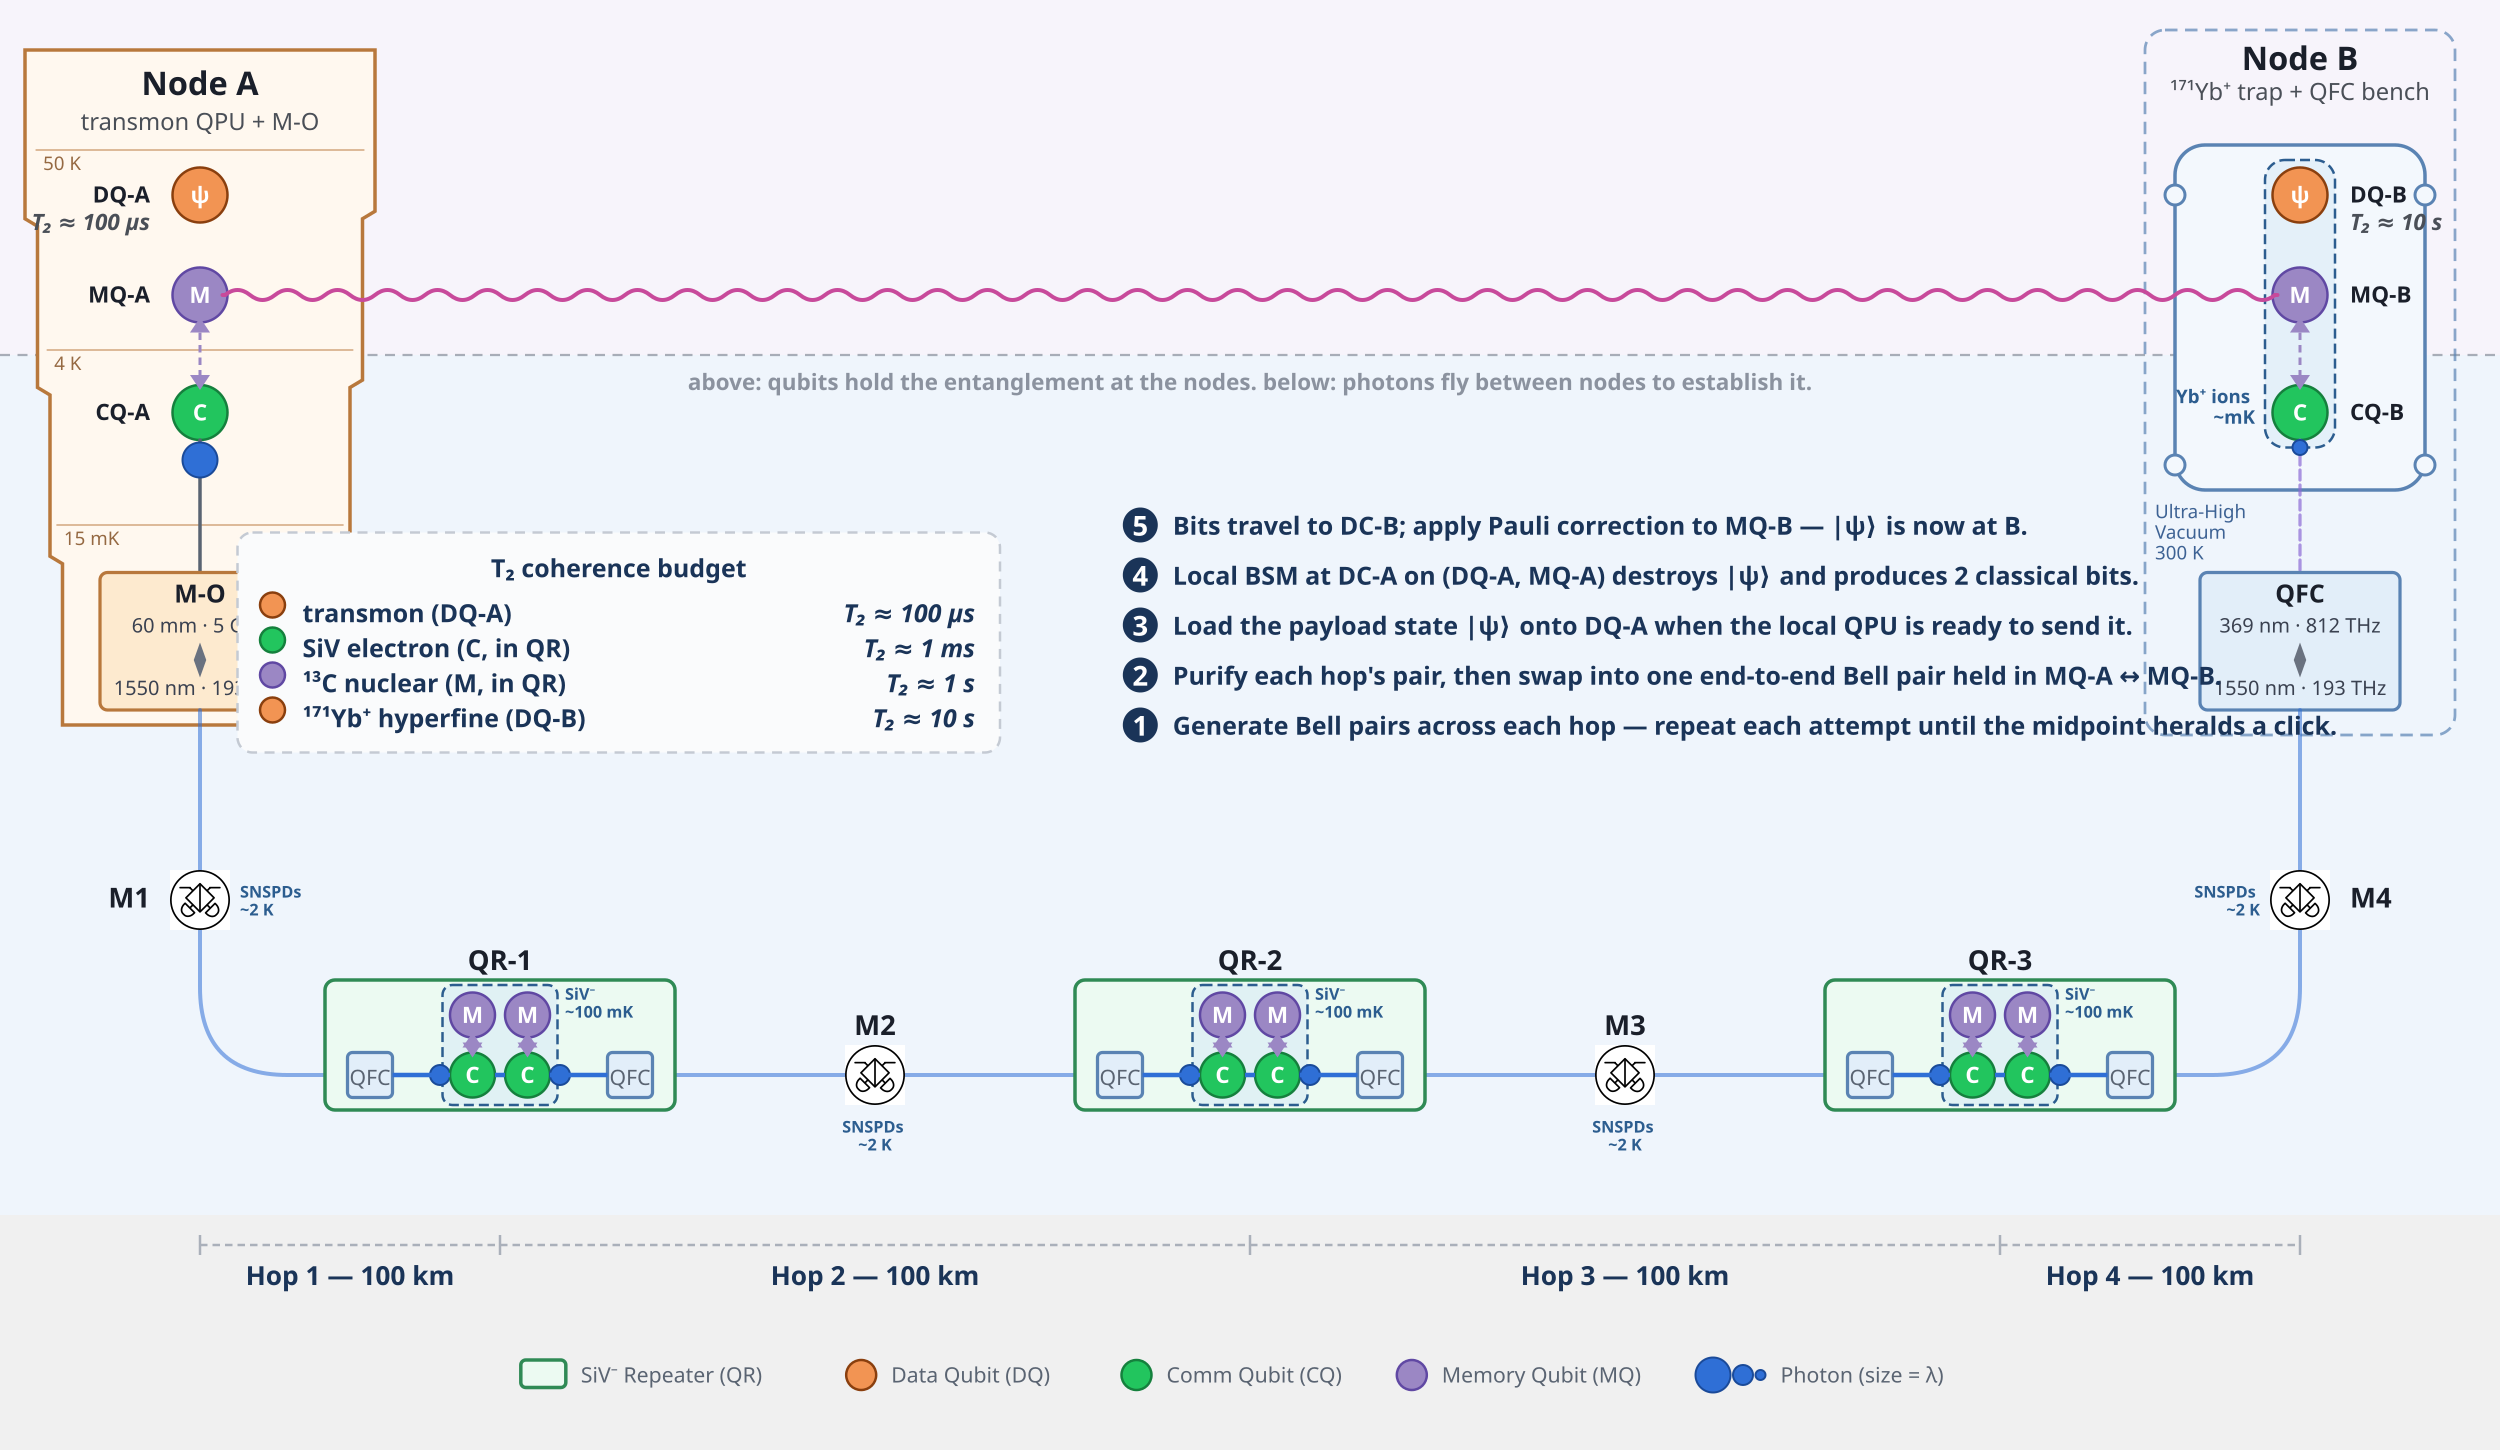
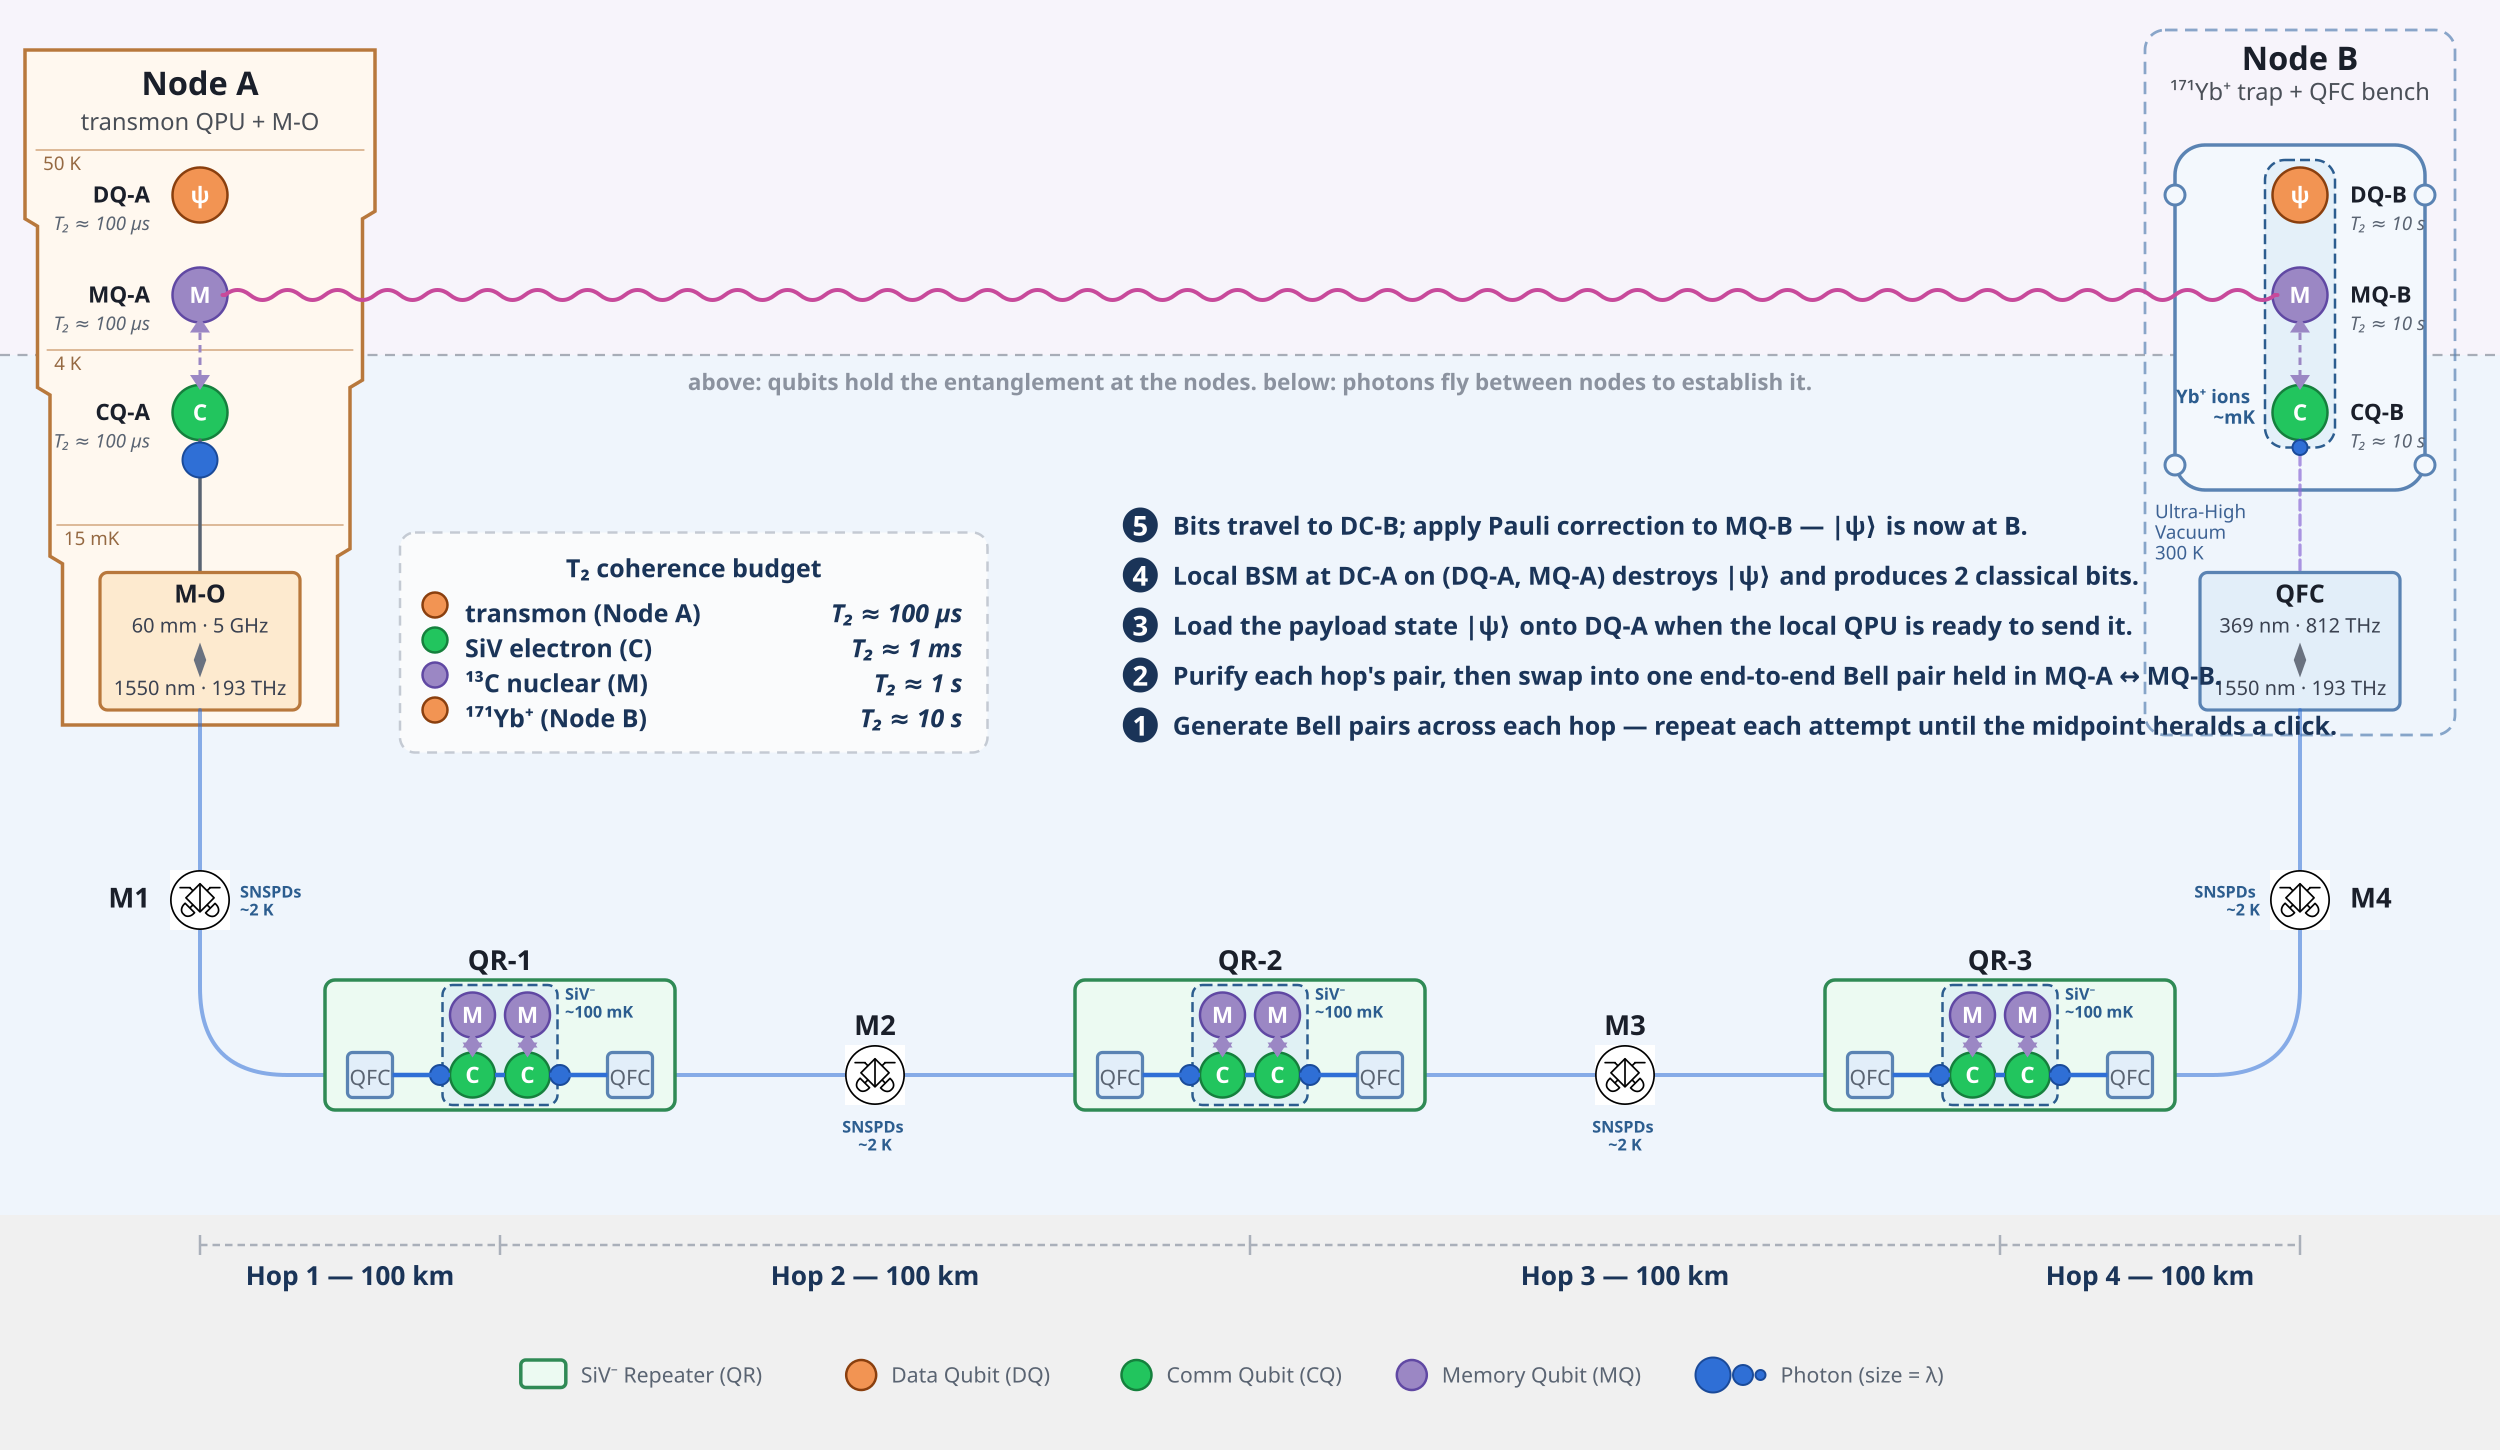
<svg xmlns="http://www.w3.org/2000/svg" viewBox="0 0 1000 580" role="img">
  <defs>
    <style>
  .vessel-A   { fill: #fff8ef; stroke: #b8783c; stroke-width: 1.4; }
  .vessel-B   { fill: #f3f8fd; stroke: #5a83b3; stroke-width: 1.4; }
  .nodeB-bdy  { fill: none; stroke: #5a83b3; stroke-width: 1.1; stroke-dasharray: 5 3; opacity: 0.7; }
  .repeater   { fill: #ecfaf2; stroke: #2f8a55; stroke-width: 1.4; }
  .m2o-blk    { fill: #fdeacf; stroke: #b8783c; stroke-width: 1.3; }
  .qfc-blk    { fill: #e2eef9; stroke: #5a83b3; stroke-width: 1.3; }
  .viewport   { fill: #f3f8fd; stroke: #5a83b3; stroke-width: 1.2; }
  .cold-zone  { fill: #d6e8f6; fill-opacity: 0.55; stroke: #2c5d8f; stroke-width: 1.0; stroke-dasharray: 4 2; }
  .cold-tag   { font: 700 7.5px sans-serif; fill: #2c5d8f; text-anchor: middle; }
+   .t2-tag     { font: italic 7.5px sans-serif; fill: #5a6472; }
  .plate      { stroke: #b8783c; stroke-width: 0.7; opacity: 0.55; }

  .data       { fill: #f29453; stroke: #8a3f0e; stroke-width: 1; }
  .comm       { fill: #22c55e; stroke: #15803d; stroke-width: 1; }
  .memory     { fill: #9b87c4; stroke: #6048a3; stroke-width: 1; }
  .photon     { fill: #2f6fd6; stroke: #1a4a99; stroke-width: 0.8; }

  .node-ttl   { font: 700 13px sans-serif; fill: #1a1f2a; text-anchor: middle; }
  .node-sub   { font: 9.5px sans-serif; fill: #4a4f57; text-anchor: middle; }
  .lbl        { font: 600 11px sans-serif; fill: #1a1f2a; text-anchor: middle; }
  .blk-ttl    { font: 700 10px sans-serif; fill: #1a1f2a; text-anchor: middle; }
  .blk-line   { font: 8px sans-serif; fill: #3a4150; text-anchor: middle; }
  .plate-tag  { font: 7.5px sans-serif; fill: #8a5a30; text-anchor: start; opacity: 0.9; }
  .mini       { font: 8.5px sans-serif; fill: #5a6472; text-anchor: middle; }
  .qbit-in    { font: 700 9px sans-serif; fill: #ffffff; text-anchor: middle; dominant-baseline: middle; }
  .qbit-side  { font: 600 9px sans-serif; fill: #1a1f2a; }
  .km         { font: 600 9px sans-serif; fill: #5a6472; text-anchor: middle; }
  .hop        { font: 700 10.5px sans-serif; fill: #1a3458; text-anchor: middle; }
  .midline    { stroke: #aab0ba; stroke-width: 1; fill: none; stroke-dasharray: 3 2; }
  .swap-link  { stroke: #9b87c4; stroke-width: 1.2; fill: none; stroke-dasharray: 3 2; }

  .plane-matter    { fill: #f7f4fb; }
  .plane-photonic  { fill: #eff5fc; }
  .interface-line  { stroke: #6a7280; stroke-width: 0.9; fill: none; stroke-dasharray: 4 3; opacity: 0.55; }
  .plane-tag       { font: 700 9px sans-serif; fill: #6a7280; opacity: 0.75; }

  .fiber           { stroke: #5a6472; stroke-width: 1.4; fill: none; stroke-linecap: round; stroke-linejoin: round; }
  .fiber--quantum  { stroke: #2f6fd6; stroke-width: 1.6; fill: none; stroke-linecap: round; stroke-linejoin: round; opacity: 0.55; }
  .fiber--stub     { stroke: #2f6fd6; stroke-width: 1.8; fill: none; stroke-linecap: butt; }
  .fiber--uv       { stroke: #8c6ad6; stroke-width: 1.3; fill: none; stroke-linecap: round; stroke-dasharray: 4 2; opacity: 0.7; }

  /* End-to-end entanglement wavy line between MQ-A and MQ-B (workspace
     convention — magenta sinusoid; see /entanglement, /swapping). */
  .entanglement    { stroke: #c84a9b; stroke-width: 1.6; fill: none; stroke-linecap: round; }
  .entanglement-lbl{ font: 600 9px sans-serif; fill: #c84a9b; text-anchor: middle; }

  /* Numbered teleportation-protocol steps overlaid on the figure.
     dominant-baseline: central on BOTH the badge number and the caption
     text — otherwise the caption defaults to baseline-aligned (visual
     centre above y) while the badge number is geometrically centred at y,
     leaving the digits sitting visibly lower than the words. */
  .step-num   { font: 700 11px sans-serif; fill: #ffffff; text-anchor: middle; dominant-baseline: central; }
  .step-num-bg{ fill: #1a3458; stroke: none; }
  .step-txt   { font: 600 10px sans-serif; fill: #1a3458; text-anchor: start; dominant-baseline: central; }
</style>
    <symbol id="quisp-bsa-white" viewBox="0 0 100 100" overflow="visible">
      <rect x="0" y="0" width="100" height="100" fill="#ffffff" />
      <g transform="rotate(180 50 50)">
        <g id="layer1" transform="translate(-31.46088,77.69216)">
          <g id="g20029" transform="matrix(2.837529,0,0,2.837529,-4.74348,-1217.76)">
            <circle style="fill:none;stroke:#000000;stroke-width:1;stroke-miterlimit:4;stroke-dasharray:none" id="circle19883" cx="30.38" cy="419.403" r="17.121" />
            <rect style="fill:none;stroke:#000000;stroke-width:1;stroke-linejoin:round;stroke-miterlimit:4;stroke-dasharray:none" id="rect19885" width="11.686" height="11.686" x="-324.797" y="-281.833" ry="0" transform="rotate(-135)" />
            <path id="path19887" style="fill:none;stroke:#000000;stroke-width:1;stroke-linejoin:round;stroke-miterlimit:4;stroke-dasharray:none" d="m 20.283,411.291 c -1.34,1.34 -1.049,3.788 0.652,5.489 l 0.614,0.614 5.536,-5.536 -0.614,-0.614 c -1.701,-1.701 -4.149,-1.992 -5.489,-0.652 z" />
            <path id="path19889" style="fill:none;stroke:#000000;stroke-width:1;stroke-linejoin:round;stroke-miterlimit:4;stroke-dasharray:none" d="m 39.687,410.683 c -1.34,-1.34 -3.788,-1.049 -5.489,0.652 l -0.614,0.614 5.536,5.536 0.614,-0.614 c 1.701,-1.701 1.992,-4.149 0.652,-5.489 z" />
            <path style="fill:none;stroke:#000000;stroke-width:1;stroke-linecap:butt;stroke-linejoin:miter;stroke-miterlimit:4;stroke-dasharray:none;stroke-opacity:1" d="M 30.38,428.952 V 412.425" id="path19891" />
            <path style="fill:none;stroke:#000000;stroke-width:1;stroke-linecap:butt;stroke-linejoin:miter;stroke-miterlimit:4;stroke-dasharray:none;stroke-opacity:1" d="m 24.318,414.627 1.952,1.952" id="path19893" />
            <path style="fill:none;stroke:#000000;stroke-width:1;stroke-linecap:butt;stroke-linejoin:miter;stroke-miterlimit:4;stroke-dasharray:none;stroke-opacity:1" d="m 36.352,414.717 -1.952,1.952" id="path19895" />
            <path style="fill:none;stroke:#000000;stroke-width:1;stroke-linecap:butt;stroke-linejoin:miter;stroke-miterlimit:4;stroke-dasharray:none;stroke-opacity:1" d="m 34.512,424.82 1.952,1.952" id="path19897" />
            <path style="fill:none;stroke:#000000;stroke-width:1;stroke-linecap:round;stroke-linejoin:miter;stroke-miterlimit:4;stroke-dasharray:none;stroke-opacity:1" d="m 36.202,426.664 h 5.849" id="path19899" />
            <path style="fill:none;stroke:#000000;stroke-width:1;stroke-linecap:butt;stroke-linejoin:miter;stroke-miterlimit:4;stroke-dasharray:none;stroke-opacity:1" d="m 26.248,424.82 -1.952,1.952" id="path19903" />
            <path style="fill:none;stroke:#000000;stroke-width:1;stroke-linecap:round;stroke-linejoin:miter;stroke-miterlimit:4;stroke-dasharray:none;stroke-opacity:1" d="M 24.558,426.664 H 18.71" id="path19905" />
          </g>
        </g>
      </g>
    </symbol>
  </defs>
  <rect x="0" y="0" width="1000" height="142" class="plane-matter" />
  <rect x="0" y="142" width="1000" height="344" class="plane-photonic" />
  <line x1="0" y1="142" x2="1000" y2="142" class="interface-line" />
  <text x="500.0" y="156" class="plane-tag" style="text-anchor:middle">above: qubits hold the entanglement at the nodes.   below: photons fly between nodes to establish it.</text>
  <path d="M 10.0,20 L 150.0,20 L 150.0,84.5 L 145.0,87.5 L 145.0,152.0 L 140.0,155.0 L 140.0,219.5 L 135.0,222.5 L 135.0,290 L 25.0,290 L 25.0,225.5 L 20.0,222.5 L 20.0,158.0 L 15.0,155.0 L 15.0,90.5 L 10.0,87.5 L 10.0,20 Z" class="vessel-A" />
  <line x1="14.222" y1="60" x2="145.778" y2="60" class="plate" />
  <text x="17.222" y="68" class="plate-tag" style="text-anchor:start">50 K</text>
  <line x1="18.667" y1="140" x2="141.333" y2="140" class="plate" />
  <text x="21.667" y="148" class="plate-tag" style="text-anchor:start">4 K</text>
  <line x1="22.556" y1="210" x2="137.444" y2="210" class="plate" />
  <text x="25.556" y="218" class="plate-tag" style="text-anchor:start">15 mK</text>
  <text x="80" y="38" class="node-ttl" style="text-anchor:middle">Node A</text>
  <text x="80" y="52" class="node-sub" style="text-anchor:middle">transmon QPU + M-O</text>
  <circle cx="80" cy="78" r="11" class="data" />
  <text x="80" y="78" class="qbit-in" style="text-anchor:middle">ψ</text>
  <text x="60" y="81" class="qbit-side" style="text-anchor:end">DQ-A</text>
  <circle cx="80" cy="118" r="11" class="memory" />
  <text x="80" y="118" class="qbit-in" style="text-anchor:middle">M</text>
  <text x="60" y="121" class="qbit-side" style="text-anchor:end">MQ-A</text>
  <circle cx="80" cy="165" r="11" class="comm" />
  <text x="80" y="165" class="qbit-in" style="text-anchor:middle">C</text>
  <text x="60" y="168" class="qbit-side" style="text-anchor:end">CQ-A</text>
  <line x1="80" y1="133" x2="80" y2="150" class="swap-link" />
  <path d="M 76 133 L 84 133 L 80 127 Z" style="fill:#9b87c4" />
  <path d="M 76 150 L 84 150 L 80 156 Z" style="fill:#9b87c4" />
-   <text x="60" y="92" class="qbit-side" style="text-anchor:end;font-style: italic; fill: #4a4f57">T₂ ≈ 100 µs</text>
+   <text x="60" y="92" class="t2-tag" style="text-anchor:end">T₂ ≈ 100 µs</text>
+   <text x="60" y="132" class="t2-tag" style="text-anchor:end">T₂ ≈ 100 µs</text>
+   <text x="60" y="179" class="t2-tag" style="text-anchor:end">T₂ ≈ 100 µs</text>
  <line x1="80" y1="176" x2="80" y2="229" class="fiber" />
  <circle cx="80" cy="184" r="7" class="photon" />
  <rect x="40.0" y="229" width="80" height="55" rx="3" class="m2o-blk" />
  <text x="80" y="241" class="blk-ttl" style="text-anchor:middle">M-O</text>
  <text x="80" y="253" class="blk-line" style="text-anchor:middle">60 mm · 5 GHz</text>
  <path d="M 80 257 L 82.5 264 L 80 271 L 77.5 264 Z" style="fill:#6a7280" />
  <text x="80" y="278" class="blk-line" style="text-anchor:middle">1550 nm · 193 THz</text>
  <path d="M 80 284 V 395 Q 80 430 115 430 H 139" class="fiber--quantum" />
  <rect x="858.0" y="12" width="124" height="282" rx="8" class="nodeB-bdy" />
  <text x="920" y="28" class="node-ttl" style="text-anchor:middle">Node B</text>
  <text x="920" y="40" class="node-sub" style="text-anchor:middle">¹⁷¹Yb⁺ trap + QFC bench</text>
  <rect x="870.0" y="58" width="100" height="138" rx="12" class="vessel-B" />
  <circle cx="870.0" cy="78" r="4" class="viewport" />
  <circle cx="970.0" cy="78" r="4" class="viewport" />
  <circle cx="870.0" cy="186" r="4" class="viewport" />
  <circle cx="970.0" cy="186" r="4" class="viewport" />
  <rect x="906" y="64" width="28" height="115" rx="8" class="cold-zone" />
  <text x="902" y="165" class="cold-tag" style="text-anchor:end">
    <tspan x="902" dy="-0.5em">Yb⁺ ions</tspan>
    <tspan x="902" dy="1.1em">~mK</tspan>
  </text>
  <text x="862" y="215.5" class="plate-tag" style="text-anchor:start;fill:#2a5288;font-size:7.5px">
    <tspan x="862" dy="-1.1em">Ultra-High</tspan>
    <tspan x="862" dy="1.1em">Vacuum</tspan>
    <tspan x="862" dy="1.1em">300 K</tspan>
  </text>
  <circle cx="920" cy="78" r="11" class="data" />
  <text x="920" y="78" class="qbit-in" style="text-anchor:middle">ψ</text>
  <text x="940" y="81" class="qbit-side" style="text-anchor:start">DQ-B</text>
  <circle cx="920" cy="118" r="11" class="memory" />
  <text x="920" y="118" class="qbit-in" style="text-anchor:middle">M</text>
  <text x="940" y="121" class="qbit-side" style="text-anchor:start">MQ-B</text>
  <circle cx="920" cy="165" r="11" class="comm" />
  <text x="920" y="165" class="qbit-in" style="text-anchor:middle">C</text>
  <text x="940" y="168" class="qbit-side" style="text-anchor:start">CQ-B</text>
  <line x1="920" y1="133" x2="920" y2="150" class="swap-link" />
  <path d="M 916 133 L 924 133 L 920 127 Z" style="fill:#9b87c4" />
  <path d="M 916 150 L 924 150 L 920 156 Z" style="fill:#9b87c4" />
-   <text x="940" y="92" class="qbit-side" style="text-anchor:start;font-style: italic; fill: #4a4f57">T₂ ≈ 10 s</text>
+   <text x="940" y="92" class="t2-tag" style="text-anchor:start">T₂ ≈ 10 s</text>
+   <text x="940" y="132" class="t2-tag" style="text-anchor:start">T₂ ≈ 10 s</text>
+   <text x="940" y="179" class="t2-tag" style="text-anchor:start">T₂ ≈ 10 s</text>
  <line x1="920" y1="176" x2="920" y2="229" class="fiber--uv" />
  <circle cx="920" cy="179" r="3" class="photon" />
  <rect x="880.0" y="229" width="80" height="55" rx="3" class="qfc-blk" />
  <text x="920" y="241" class="blk-ttl" style="text-anchor:middle">QFC</text>
  <text x="920" y="253" class="blk-line" style="text-anchor:middle">369 nm · 812 THz</text>
  <path d="M 920 257 L 922.5 264 L 920 271 L 917.5 264 Z" style="fill:#6a7280" />
  <text x="920" y="278" class="blk-line" style="text-anchor:middle">1550 nm · 193 THz</text>
  <path d="M 920 284 V 395 Q 920 430 885 430 H 861" class="fiber--quantum" />
  <line x1="261" y1="430" x2="439" y2="430" class="fiber--quantum" />
  <line x1="561" y1="430" x2="739" y2="430" class="fiber--quantum" />
  <rect x="130.0" y="392" width="140" height="52" rx="4" class="repeater" />
  <rect x="177.0" y="394" width="46.0" height="48" rx="4" class="cold-zone" />
  <text x="200" y="388" class="lbl" style="text-anchor:middle">QR-1</text>
  <text x="226.0" y="396" class="cold-tag" style="text-anchor:start;font-size:6.5px">
    <tspan x="226.0" dy="0.6em">SiV⁻</tspan>
    <tspan x="226.0" dy="1.1em">~100 mK</tspan>
  </text>
  <rect x="139" y="421" width="18" height="18" rx="2" class="qfc-blk" />
  <text x="148" y="434" class="mini" style="text-anchor:middle">QFC</text>
  <circle cx="176.0" cy="430" r="4" class="photon" />
  <circle cx="189.0" cy="430" r="9" class="comm" />
  <text x="189.0" y="430" class="qbit-in" style="text-anchor:middle">C</text>
  <circle cx="211.0" cy="430" r="9" class="comm" />
  <text x="211.0" y="430" class="qbit-in" style="text-anchor:middle">C</text>
  <circle cx="224.0" cy="430" r="4" class="photon" />
  <rect x="243" y="421" width="18" height="18" rx="2" class="qfc-blk" />
  <text x="252" y="434" class="mini" style="text-anchor:middle">QFC</text>
  <circle cx="189.0" cy="406" r="9" class="memory" />
  <text x="189.0" y="406" class="qbit-in" style="text-anchor:middle">M</text>
  <circle cx="211.0" cy="406" r="9" class="memory" />
  <text x="211.0" y="406" class="qbit-in" style="text-anchor:middle">M</text>
  <line x1="189.0" y1="419" x2="189.0" y2="417" class="swap-link" />
  <path d="M 185.0 419 L 193.0 419 L 189.0 413 Z" style="fill:#9b87c4" />
  <path d="M 185.0 417 L 193.0 417 L 189.0 423 Z" style="fill:#9b87c4" />
  <line x1="211.0" y1="419" x2="211.0" y2="417" class="swap-link" />
  <path d="M 207.0 419 L 215.0 419 L 211.0 413 Z" style="fill:#9b87c4" />
  <path d="M 207.0 417 L 215.0 417 L 211.0 423 Z" style="fill:#9b87c4" />
  <line x1="157" y1="430" x2="180.0" y2="430" class="fiber--stub" />
  <line x1="220.0" y1="430" x2="243" y2="430" class="fiber--stub" />
  <line x1="198.0" y1="430" x2="202.0" y2="430" class="fiber--stub" />
  <rect x="430.0" y="392" width="140" height="52" rx="4" class="repeater" />
  <rect x="477.0" y="394" width="46.0" height="48" rx="4" class="cold-zone" />
  <text x="500" y="388" class="lbl" style="text-anchor:middle">QR-2</text>
  <text x="526.0" y="396" class="cold-tag" style="text-anchor:start;font-size:6.5px">
    <tspan x="526.0" dy="0.6em">SiV⁻</tspan>
    <tspan x="526.0" dy="1.1em">~100 mK</tspan>
  </text>
  <rect x="439" y="421" width="18" height="18" rx="2" class="qfc-blk" />
  <text x="448" y="434" class="mini" style="text-anchor:middle">QFC</text>
  <circle cx="476.0" cy="430" r="4" class="photon" />
  <circle cx="489.0" cy="430" r="9" class="comm" />
  <text x="489.0" y="430" class="qbit-in" style="text-anchor:middle">C</text>
  <circle cx="511.0" cy="430" r="9" class="comm" />
  <text x="511.0" y="430" class="qbit-in" style="text-anchor:middle">C</text>
  <circle cx="524.0" cy="430" r="4" class="photon" />
  <rect x="543" y="421" width="18" height="18" rx="2" class="qfc-blk" />
  <text x="552" y="434" class="mini" style="text-anchor:middle">QFC</text>
  <circle cx="489.0" cy="406" r="9" class="memory" />
  <text x="489.0" y="406" class="qbit-in" style="text-anchor:middle">M</text>
  <circle cx="511.0" cy="406" r="9" class="memory" />
  <text x="511.0" y="406" class="qbit-in" style="text-anchor:middle">M</text>
  <line x1="489.0" y1="419" x2="489.0" y2="417" class="swap-link" />
  <path d="M 485.0 419 L 493.0 419 L 489.0 413 Z" style="fill:#9b87c4" />
  <path d="M 485.0 417 L 493.0 417 L 489.0 423 Z" style="fill:#9b87c4" />
  <line x1="511.0" y1="419" x2="511.0" y2="417" class="swap-link" />
  <path d="M 507.0 419 L 515.0 419 L 511.0 413 Z" style="fill:#9b87c4" />
  <path d="M 507.0 417 L 515.0 417 L 511.0 423 Z" style="fill:#9b87c4" />
  <line x1="457" y1="430" x2="480.0" y2="430" class="fiber--stub" />
  <line x1="520.0" y1="430" x2="543" y2="430" class="fiber--stub" />
  <line x1="498.0" y1="430" x2="502.0" y2="430" class="fiber--stub" />
  <rect x="730.0" y="392" width="140" height="52" rx="4" class="repeater" />
  <rect x="777.0" y="394" width="46.0" height="48" rx="4" class="cold-zone" />
  <text x="800" y="388" class="lbl" style="text-anchor:middle">QR-3</text>
  <text x="826.0" y="396" class="cold-tag" style="text-anchor:start;font-size:6.5px">
    <tspan x="826.0" dy="0.6em">SiV⁻</tspan>
    <tspan x="826.0" dy="1.1em">~100 mK</tspan>
  </text>
  <rect x="739" y="421" width="18" height="18" rx="2" class="qfc-blk" />
  <text x="748" y="434" class="mini" style="text-anchor:middle">QFC</text>
  <circle cx="776.0" cy="430" r="4" class="photon" />
  <circle cx="789.0" cy="430" r="9" class="comm" />
  <text x="789.0" y="430" class="qbit-in" style="text-anchor:middle">C</text>
  <circle cx="811.0" cy="430" r="9" class="comm" />
  <text x="811.0" y="430" class="qbit-in" style="text-anchor:middle">C</text>
  <circle cx="824.0" cy="430" r="4" class="photon" />
  <rect x="843" y="421" width="18" height="18" rx="2" class="qfc-blk" />
  <text x="852" y="434" class="mini" style="text-anchor:middle">QFC</text>
  <circle cx="789.0" cy="406" r="9" class="memory" />
  <text x="789.0" y="406" class="qbit-in" style="text-anchor:middle">M</text>
  <circle cx="811.0" cy="406" r="9" class="memory" />
  <text x="811.0" y="406" class="qbit-in" style="text-anchor:middle">M</text>
  <line x1="789.0" y1="419" x2="789.0" y2="417" class="swap-link" />
  <path d="M 785.0 419 L 793.0 419 L 789.0 413 Z" style="fill:#9b87c4" />
  <path d="M 785.0 417 L 793.0 417 L 789.0 423 Z" style="fill:#9b87c4" />
  <line x1="811.0" y1="419" x2="811.0" y2="417" class="swap-link" />
  <path d="M 807.0 419 L 815.0 419 L 811.0 413 Z" style="fill:#9b87c4" />
  <path d="M 807.0 417 L 815.0 417 L 811.0 423 Z" style="fill:#9b87c4" />
  <line x1="757" y1="430" x2="780.0" y2="430" class="fiber--stub" />
  <line x1="820.0" y1="430" x2="843" y2="430" class="fiber--stub" />
  <line x1="798.0" y1="430" x2="802.0" y2="430" class="fiber--stub" />
  <use href="#quisp-bsa-white" x="68.0" y="348.0" width="24" height="24" />
  <text x="60.0" y="363" class="lbl" style="text-anchor:end">M1</text>
  <use href="#quisp-bsa-white" x="908.0" y="348.0" width="24" height="24" />
  <text x="940.0" y="363" class="lbl" style="text-anchor:start">M4</text>
  <use href="#quisp-bsa-white" x="338.0" y="418.0" width="24" height="24" />
  <text x="350.0" y="414.0" class="lbl" style="text-anchor:middle">M2</text>
  <use href="#quisp-bsa-white" x="638.0" y="418.0" width="24" height="24" />
  <text x="650.0" y="414.0" class="lbl" style="text-anchor:middle">M3</text>
  <text x="96" y="360" class="cold-tag" style="text-anchor:start;font-size:6.5px">
    <tspan x="96" dy="-0.15em">SNSPDs</tspan>
    <tspan x="96" dy="1.1em">~2 K</tspan>
  </text>
  <text x="904" y="360" class="cold-tag" style="text-anchor:end;font-size:6.5px">
    <tspan x="904" dy="-0.15em">SNSPDs</tspan>
    <tspan x="904" dy="1.1em">~2 K</tspan>
  </text>
  <text x="350.0" y="454" class="cold-tag" style="text-anchor:middle;font-size:6.5px">
    <tspan x="350.0" dy="-0.15em">SNSPDs</tspan>
    <tspan x="350.0" dy="1.1em">~2 K</tspan>
  </text>
  <text x="650.0" y="454" class="cold-tag" style="text-anchor:middle;font-size:6.5px">
    <tspan x="650.0" dy="-0.15em">SNSPDs</tspan>
    <tspan x="650.0" dy="1.1em">~2 K</tspan>
  </text>
  <line x1="80" y1="498" x2="200" y2="498" class="midline" />
  <text x="140.0" y="514" class="hop" style="text-anchor:middle">Hop 1 — 100 km</text>
  <line x1="200" y1="498" x2="500" y2="498" class="midline" />
  <text x="350.0" y="514" class="hop" style="text-anchor:middle">Hop 2 — 100 km</text>
  <line x1="500" y1="498" x2="800" y2="498" class="midline" />
  <text x="650.0" y="514" class="hop" style="text-anchor:middle">Hop 3 — 100 km</text>
  <line x1="800" y1="498" x2="920" y2="498" class="midline" />
  <text x="860.0" y="514" class="hop" style="text-anchor:middle">Hop 4 — 100 km</text>
  <line x1="80" y1="494" x2="80" y2="502" style="stroke:#aab0ba;stroke-width:1" />
  <line x1="200" y1="494" x2="200" y2="502" style="stroke:#aab0ba;stroke-width:1" />
  <line x1="500" y1="494" x2="500" y2="502" style="stroke:#aab0ba;stroke-width:1" />
  <line x1="800" y1="494" x2="800" y2="502" style="stroke:#aab0ba;stroke-width:1" />
  <line x1="920" y1="494" x2="920" y2="502" style="stroke:#aab0ba;stroke-width:1" />
  <line x1="89" y1="118" x2="90.0" y2="118" class="entanglement" />
  <path d="M 90.0 118 q 5.0 -4 10 0 t 10 0 t 10 0 t 10 0 t 10 0 t 10 0 t 10 0 t 10 0 t 10 0 t 10 0 t 10 0 t 10 0 t 10 0 t 10 0 t 10 0 t 10 0 t 10 0 t 10 0 t 10 0 t 10 0 t 10 0 t 10 0 t 10 0 t 10 0 t 10 0 t 10 0 t 10 0 t 10 0 t 10 0 t 10 0 t 10 0 t 10 0 t 10 0 t 10 0 t 10 0 t 10 0 t 10 0 t 10 0 t 10 0 t 10 0 t 10 0 t 10 0 t 10 0 t 10 0 t 10 0 t 10 0 t 10 0 t 10 0 t 10 0 t 10 0 t 10 0 t 10 0 t 10 0 t 10 0 t 10 0 t 10 0 t 10 0 t 10 0 t 10 0 t 10 0 t 10 0 t 10 0 t 10 0 t 10 0 t 10 0 t 10 0 t 10 0 t 10 0 t 10 0 t 10 0 t 10 0 t 10 0 t 10 0 t 10 0 t 10 0 t 10 0 t 10 0 t 10 0 t 10 0 t 10 0 t 10 0 t 10 0" class="entanglement" />
  <line x1="910.0" y1="118" x2="911" y2="118" class="entanglement" />
  <circle cx="456.12" cy="290.0" r="7" class="step-num-bg" />
  <text x="456.12" y="290.0" class="step-num" style="text-anchor:middle">1</text>
  <text x="469.12" y="290.0" class="step-txt" style="text-anchor:start">Generate Bell pairs across each hop — repeat each attempt until the midpoint heralds a click.</text>
  <circle cx="456.12" cy="270.0" r="7" class="step-num-bg" />
  <text x="456.12" y="270.0" class="step-num" style="text-anchor:middle">2</text>
  <text x="469.12" y="270.0" class="step-txt" style="text-anchor:start">Purify each hop's pair, then swap into one end-to-end Bell pair held in MQ-A ↔ MQ-B.</text>
  <circle cx="456.12" cy="250.0" r="7" class="step-num-bg" />
  <text x="456.12" y="250.0" class="step-num" style="text-anchor:middle">3</text>
  <text x="469.12" y="250.0" class="step-txt" style="text-anchor:start">Load the payload state |ψ⟩ onto DQ-A when the local QPU is ready to send it.</text>
  <circle cx="456.12" cy="230.0" r="7" class="step-num-bg" />
  <text x="456.12" y="230.0" class="step-num" style="text-anchor:middle">4</text>
  <text x="469.12" y="230.0" class="step-txt" style="text-anchor:start">Local BSM at DC-A on (DQ-A, MQ-A) destroys |ψ⟩ and produces 2 classical bits.</text>
  <circle cx="456.12" cy="210.0" r="7" class="step-num-bg" />
  <text x="456.12" y="210.0" class="step-num" style="text-anchor:middle">5</text>
  <text x="469.12" y="210.0" class="step-txt" style="text-anchor:start">Bits travel to DC-B; apply Pauli correction to MQ-B — |ψ⟩ is now at B.</text>
-   <rect x="95" y="213" width="305" height="88" rx="6" style="fill: #fafbfc; stroke: #c4cad3; stroke-width: 1; stroke-dasharray: 4 3" />
-   <text x="247.5" y="227" class="step-txt" style="text-anchor:middle;font-weight: 700">T₂ coherence budget</text>
-   <circle cx="109" cy="242" r="5" class="data" />
-   <text x="121" y="245" class="step-txt" style="text-anchor:start">transmon (DQ-A)</text>
-   <text x="390" y="245" class="step-txt" style="text-anchor:end;font-style: italic">T₂ ≈ 100 µs</text>
-   <circle cx="109" cy="256" r="5" class="comm" />
-   <text x="121" y="259" class="step-txt" style="text-anchor:start">SiV electron (C, in QR)</text>
-   <text x="390" y="259" class="step-txt" style="text-anchor:end;font-style: italic">T₂ ≈ 1 ms</text>
-   <circle cx="109" cy="270" r="5" class="memory" />
-   <text x="121" y="273" class="step-txt" style="text-anchor:start">¹³C nuclear (M, in QR)</text>
-   <text x="390" y="273" class="step-txt" style="text-anchor:end;font-style: italic">T₂ ≈ 1 s</text>
-   <circle cx="109" cy="284" r="5" class="data" />
-   <text x="121" y="287" class="step-txt" style="text-anchor:start">¹⁷¹Yb⁺ hyperfine (DQ-B)</text>
-   <text x="390" y="287" class="step-txt" style="text-anchor:end;font-style: italic">T₂ ≈ 10 s</text>
+   <rect x="160" y="213" width="235" height="88" rx="6" style="fill: #fafbfc; stroke: #c4cad3; stroke-width: 1; stroke-dasharray: 4 3" />
+   <text x="277.5" y="227" class="step-txt" style="text-anchor:middle;font-weight: 700">T₂ coherence budget</text>
+   <circle cx="174" cy="242" r="5" class="data" />
+   <text x="186" y="245" class="step-txt" style="text-anchor:start">transmon (Node A)</text>
+   <text x="385" y="245" class="step-txt" style="text-anchor:end;font-style: italic">T₂ ≈ 100 µs</text>
+   <circle cx="174" cy="256" r="5" class="comm" />
+   <text x="186" y="259" class="step-txt" style="text-anchor:start">SiV electron (C)</text>
+   <text x="385" y="259" class="step-txt" style="text-anchor:end;font-style: italic">T₂ ≈ 1 ms</text>
+   <circle cx="174" cy="270" r="5" class="memory" />
+   <text x="186" y="273" class="step-txt" style="text-anchor:start">¹³C nuclear (M)</text>
+   <text x="385" y="273" class="step-txt" style="text-anchor:end;font-style: italic">T₂ ≈ 1 s</text>
+   <circle cx="174" cy="284" r="5" class="data" />
+   <text x="186" y="287" class="step-txt" style="text-anchor:start">¹⁷¹Yb⁺ (Node B)</text>
+   <text x="385" y="287" class="step-txt" style="text-anchor:end;font-style: italic">T₂ ≈ 10 s</text>
  <rect x="208.325" y="544" width="18" height="11" rx="2" class="repeater" />
  <text x="232.325" y="553" class="mini" style="text-anchor:start">SiV⁻ Repeater (QR)</text>
  <circle cx="344.475" cy="550" r="6" class="data" />
  <text x="356.475" y="553" class="mini" style="text-anchor:start">Data Qubit (DQ)</text>
  <circle cx="454.6" cy="550" r="6" class="comm" />
  <text x="466.6" y="553" class="mini" style="text-anchor:start">Comm Qubit (CQ)</text>
  <circle cx="564.725" cy="550" r="6" class="memory" />
  <text x="576.725" y="553" class="mini" style="text-anchor:start">Memory Qubit (MQ)</text>
  <circle cx="685.2" cy="550" r="7" class="photon" />
  <circle cx="697.2" cy="550" r="4" class="photon" />
  <circle cx="704.2" cy="550" r="2" class="photon" />
  <text x="712.2" y="553" class="mini" style="text-anchor:start">Photon (size = λ)</text>
</svg>
